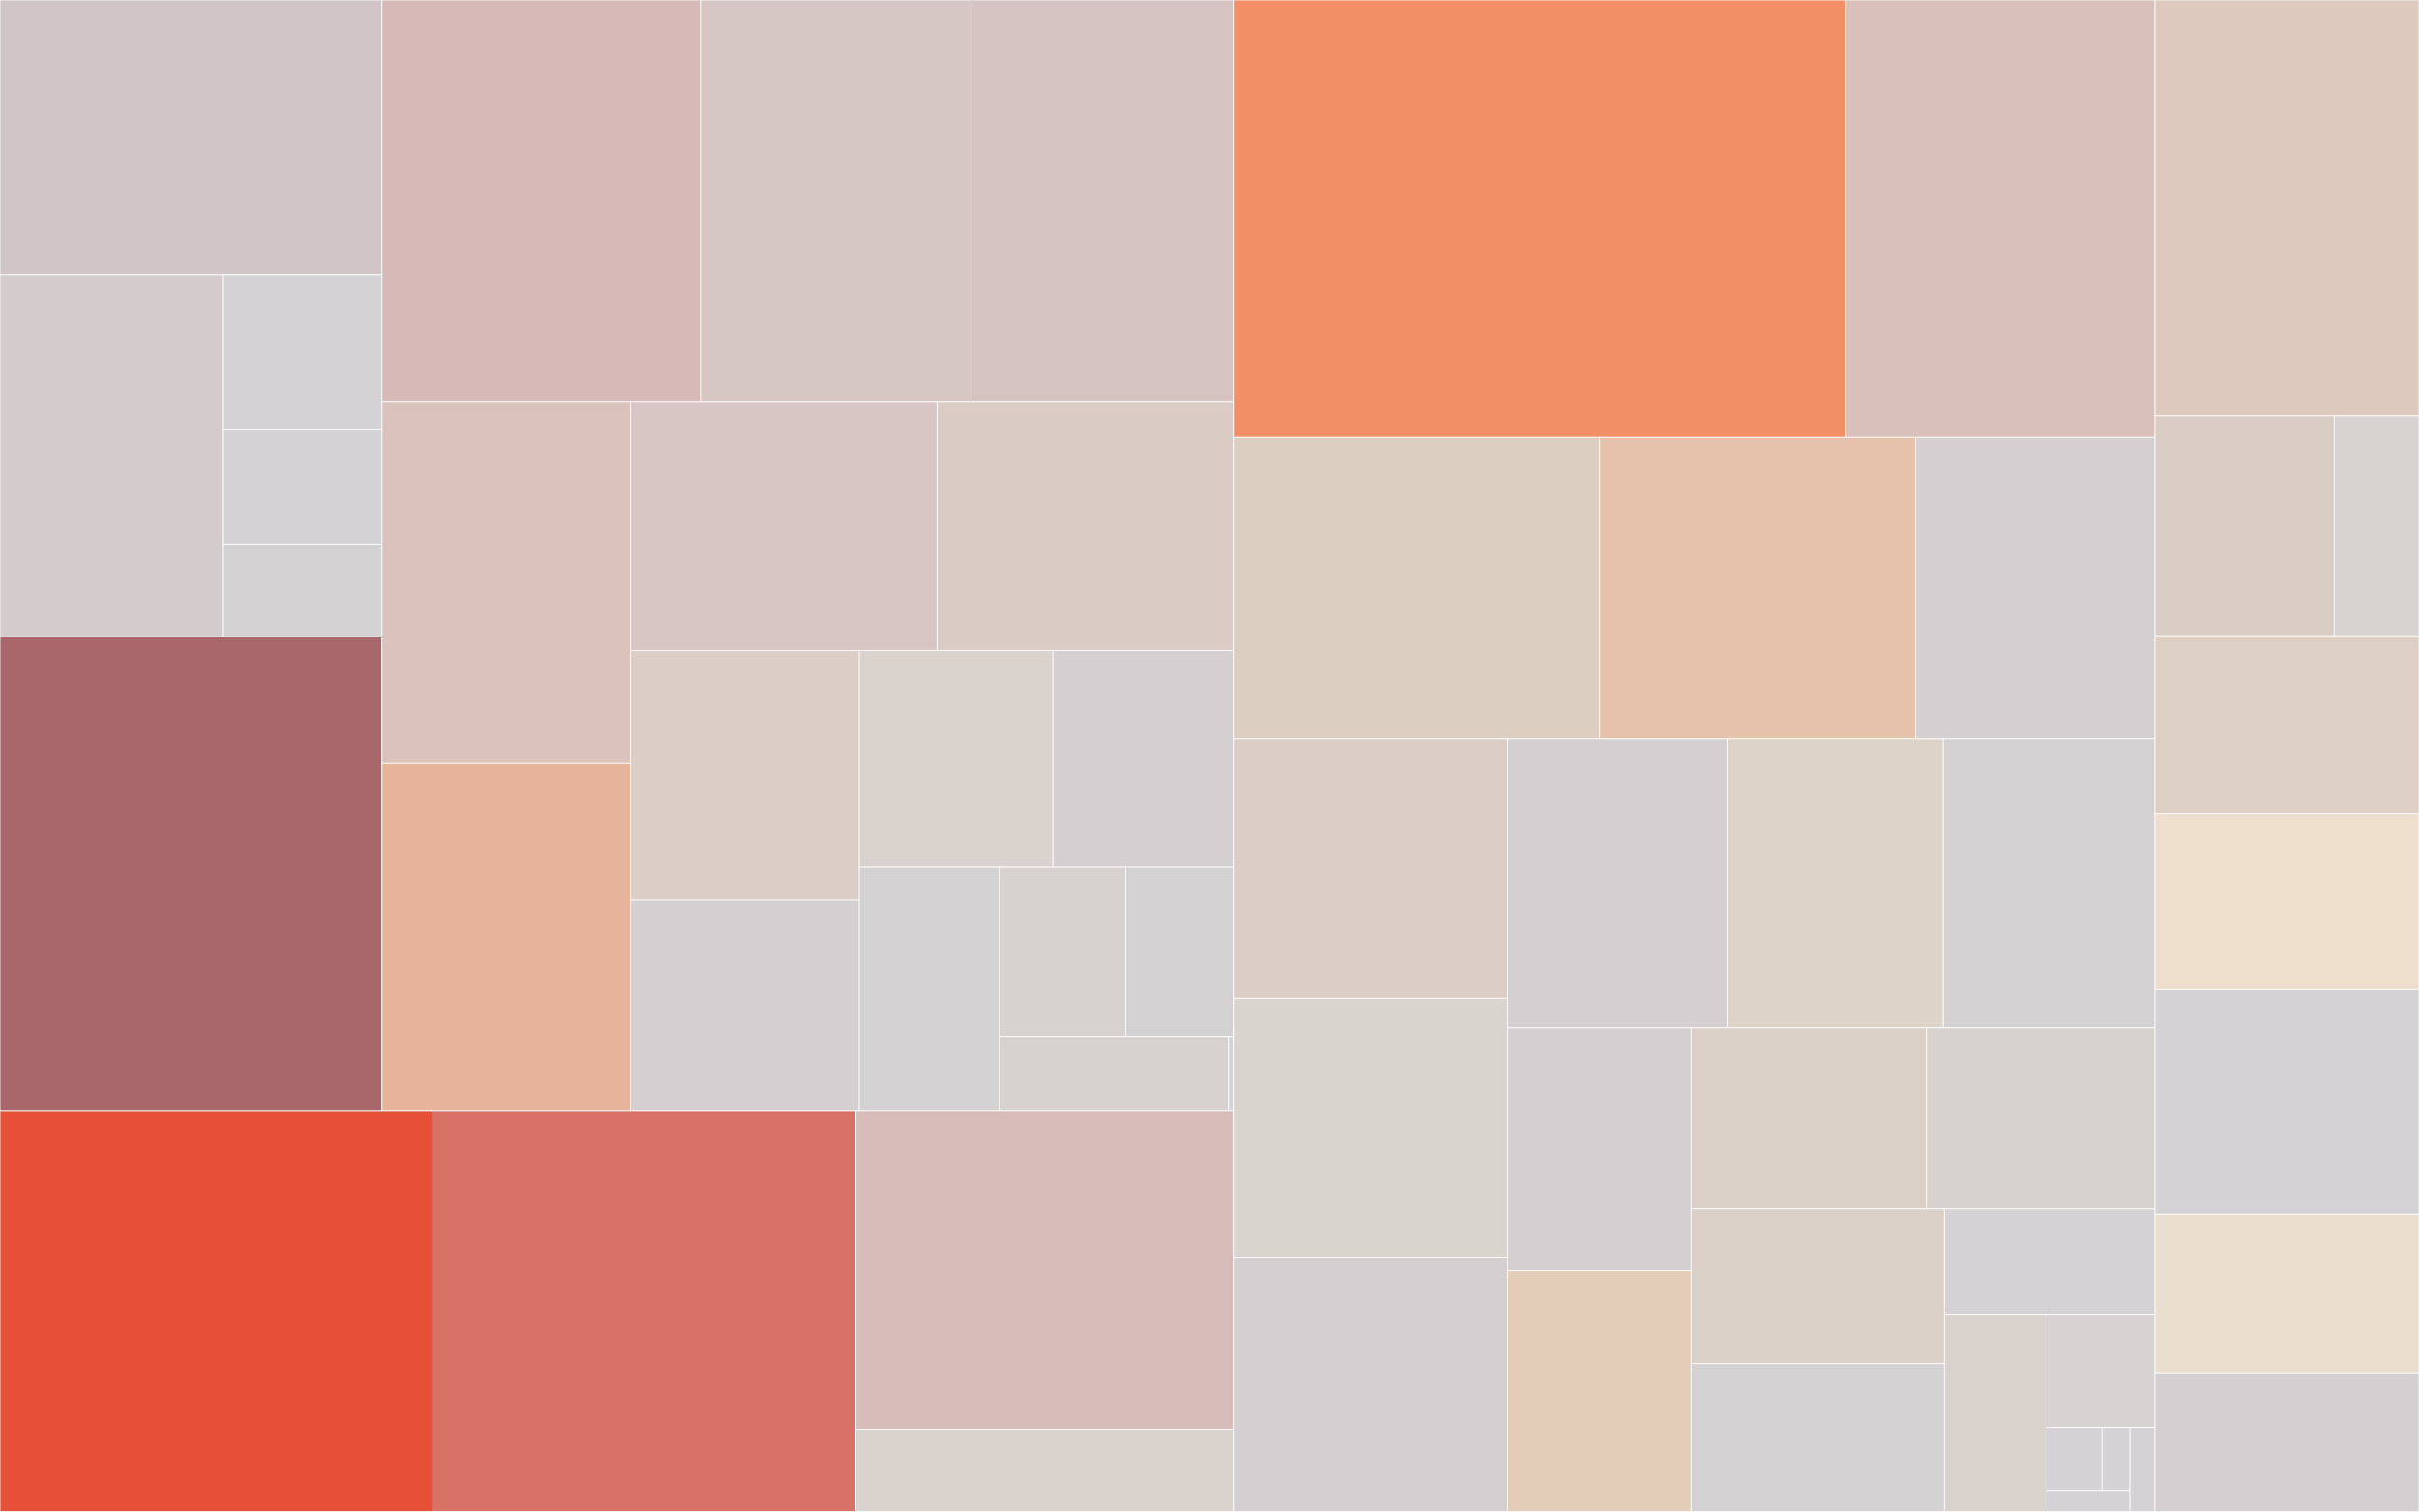
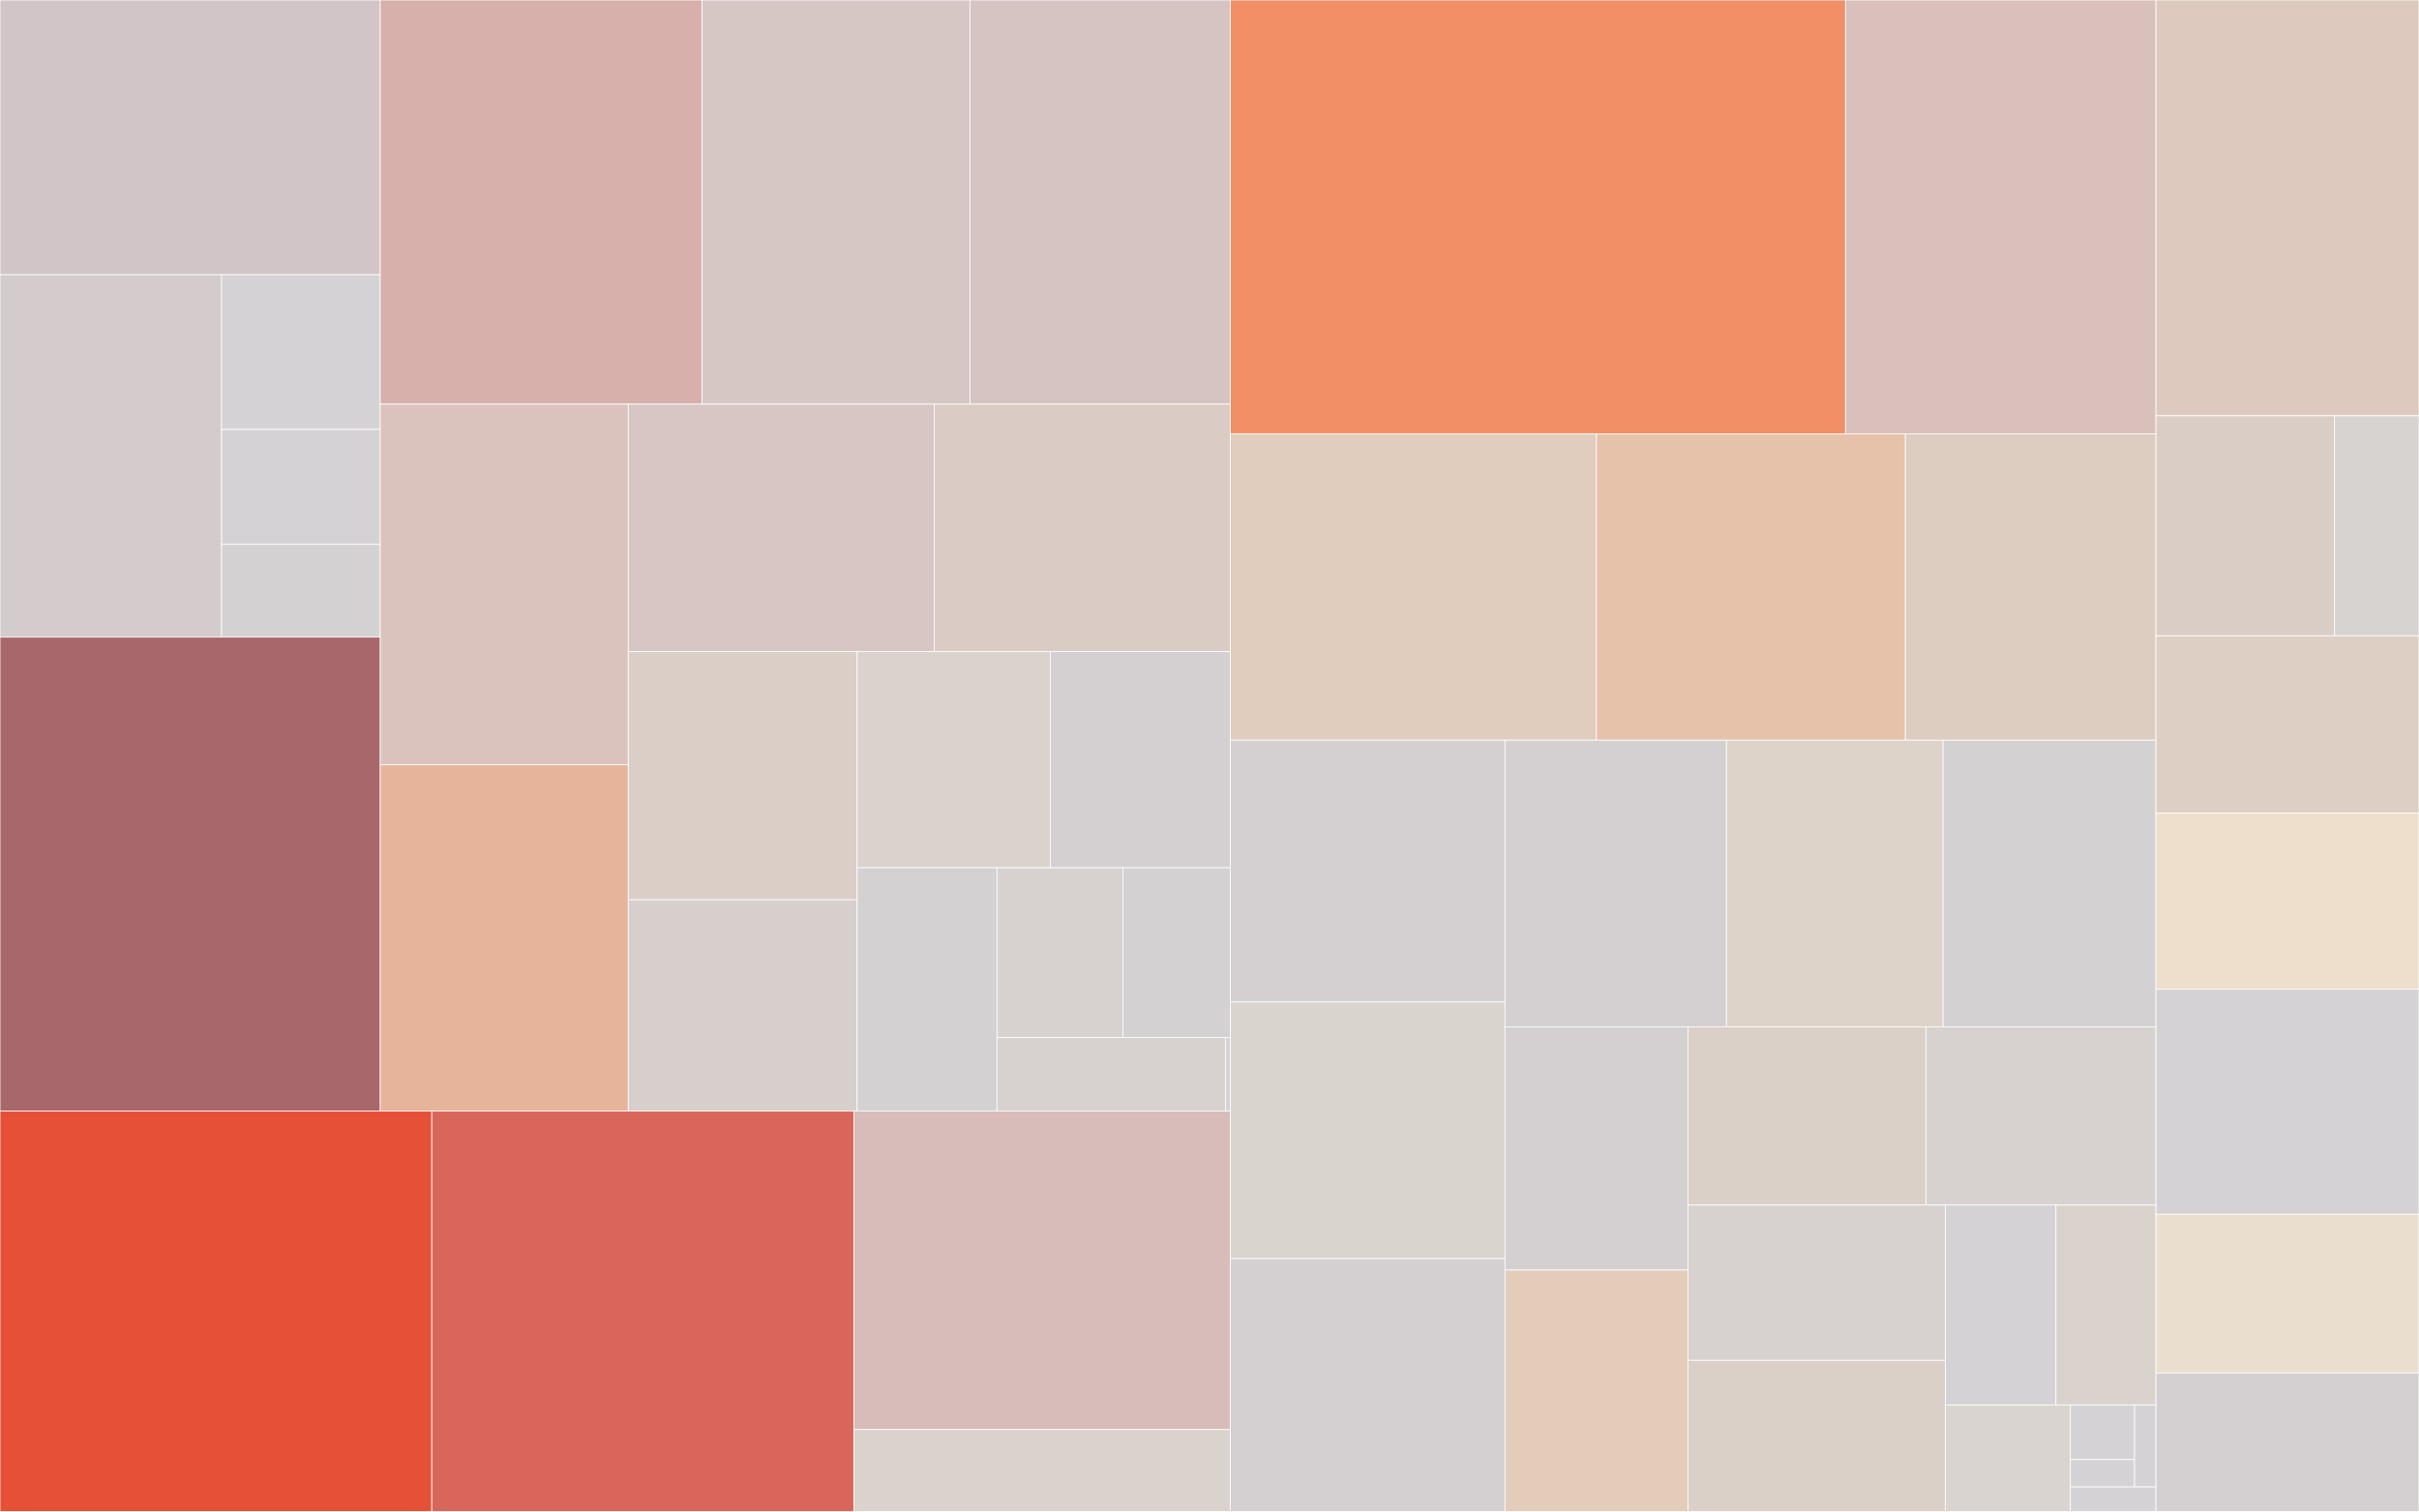
<svg xmlns="http://www.w3.org/2000/svg" viewBox="0 0 1600 1000" width="1600" height="1000" preserveAspectRatio="xMidYMid meet">
  <style>
  rect:hover { stroke: #000; stroke-width: 1.5; }
  text { font-family: -apple-system, BlinkMacSystemFont, "Segoe UI", sans-serif; fill: #1a1a1a; pointer-events: none; text-anchor: middle; dominant-baseline: middle; }
</style>
-   <rect x="0.00" y="0.00" width="252.67" height="181.69" fill="#d1c5c8" stroke="white" stroke-width="0.5" />
-   <rect x="0.00" y="181.69" width="147.23" height="239.62" fill="#d3cbcc" stroke="white" stroke-width="0.5" />
-   <rect x="147.23" y="181.69" width="105.44" height="102.28" fill="#d4d2d4" stroke="white" stroke-width="0.5" />
-   <rect x="147.23" y="283.97" width="105.44" height="75.98" fill="#d4d2d5" stroke="white" stroke-width="0.5" />
-   <rect x="147.23" y="359.95" width="105.44" height="61.37" fill="#d4d1d3" stroke="white" stroke-width="0.5" />
-   <rect x="0.00" y="421.31" width="252.67" height="313.39" fill="#a8686b" stroke="white" stroke-width="0.5" />
-   <rect x="252.67" y="0.00" width="210.69" height="266.15" fill="#d7b9b7" stroke="white" stroke-width="0.5" />
-   <rect x="463.36" y="0.00" width="178.86" height="266.15" fill="#d7c7c4" stroke="white" stroke-width="0.5" />
-   <rect x="642.22" y="0.00" width="173.65" height="266.15" fill="#d6c4c2" stroke="white" stroke-width="0.5" />
-   <rect x="252.67" y="266.15" width="164.39" height="238.97" fill="#dac3bc" stroke="white" stroke-width="0.5" />
-   <rect x="252.67" y="505.11" width="164.39" height="229.59" fill="#e6b39b" stroke="white" stroke-width="0.5" />
-   <rect x="417.06" y="266.15" width="202.69" height="164.17" fill="#d7c6c4" stroke="white" stroke-width="0.5" />
-   <rect x="619.75" y="266.15" width="196.12" height="164.17" fill="#daccc4" stroke="white" stroke-width="0.5" />
-   <rect x="417.06" y="430.32" width="151.33" height="164.92" fill="#dacec6" stroke="white" stroke-width="0.5" />
-   <rect x="417.06" y="595.24" width="151.33" height="139.47" fill="#d4d0d1" stroke="white" stroke-width="0.5" />
-   <rect x="568.38" y="430.32" width="128.05" height="143.17" fill="#dad3cd" stroke="white" stroke-width="0.5" />
-   <rect x="696.43" y="430.32" width="119.44" height="143.17" fill="#d4d0d1" stroke="white" stroke-width="0.5" />
-   <rect x="568.38" y="573.48" width="92.69" height="161.22" fill="#d4d1d2" stroke="white" stroke-width="0.5" />
-   <rect x="661.07" y="573.48" width="83.56" height="112.46" fill="#d7d2d0" stroke="white" stroke-width="0.5" />
-   <rect x="744.63" y="573.48" width="71.23" height="112.46" fill="#d4d1d3" stroke="white" stroke-width="0.5" />
-   <rect x="661.07" y="685.94" width="151.64" height="48.76" fill="#d7d2cf" stroke="white" stroke-width="0.5" />
-   <rect x="812.71" y="685.94" width="3.16" height="48.76" fill="#d4d2d5" stroke="white" stroke-width="0.5" />
-   <rect x="0.00" y="734.71" width="286.28" height="265.29" fill="#e55037" stroke="white" stroke-width="0.5" />
-   <rect x="286.28" y="734.71" width="279.89" height="265.29" fill="#d87166" stroke="white" stroke-width="0.5" />
-   <rect x="566.17" y="734.71" width="249.70" height="211.00" fill="#d8bcb9" stroke="white" stroke-width="0.5" />
-   <rect x="566.17" y="945.71" width="249.70" height="54.29" fill="#dad2cc" stroke="white" stroke-width="0.5" />
-   <rect x="815.87" y="0.00" width="405.05" height="289.43" fill="#f38f67" stroke="white" stroke-width="0.5" />
-   <rect x="1220.92" y="0.00" width="204.39" height="289.43" fill="#d9c0ba" stroke="white" stroke-width="0.5" />
-   <rect x="815.87" y="289.43" width="242.54" height="199.44" fill="#ddcec2" stroke="white" stroke-width="0.5" />
-   <rect x="1058.41" y="289.43" width="208.55" height="199.44" fill="#e6c2aa" stroke="white" stroke-width="0.5" />
-   <rect x="1266.96" y="289.43" width="158.35" height="199.44" fill="#d4d0d1" stroke="white" stroke-width="0.5" />
-   <rect x="815.87" y="488.88" width="181.14" height="171.79" fill="#dacec7" stroke="white" stroke-width="0.5" />
-   <rect x="815.87" y="660.67" width="181.14" height="170.94" fill="#dad4cf" stroke="white" stroke-width="0.5" />
-   <rect x="815.87" y="831.61" width="181.14" height="168.39" fill="#d4d0d1" stroke="white" stroke-width="0.5" />
-   <rect x="997.01" y="488.88" width="145.72" height="191.36" fill="#d4d0d1" stroke="white" stroke-width="0.5" />
-   <rect x="1142.73" y="488.88" width="142.50" height="191.36" fill="#ddd3c8" stroke="white" stroke-width="0.5" />
-   <rect x="1285.22" y="488.88" width="140.08" height="191.36" fill="#d4d1d2" stroke="white" stroke-width="0.5" />
-   <rect x="997.01" y="680.23" width="121.89" height="160.52" fill="#d4d0d1" stroke="white" stroke-width="0.5" />
-   <rect x="997.01" y="840.75" width="121.89" height="159.25" fill="#e3cdb9" stroke="white" stroke-width="0.5" />
-   <rect x="1118.90" y="680.23" width="155.78" height="119.66" fill="#dad0c8" stroke="white" stroke-width="0.5" />
-   <rect x="1274.68" y="680.23" width="150.63" height="119.66" fill="#d7d2d0" stroke="white" stroke-width="0.5" />
-   <rect x="1118.90" y="799.89" width="167.06" height="102.36" fill="#dad0c8" stroke="white" stroke-width="0.5" />
-   <rect x="1118.90" y="902.25" width="167.06" height="97.75" fill="#d4d1d3" stroke="white" stroke-width="0.5" />
-   <rect x="1285.96" y="799.89" width="139.35" height="69.65" fill="#d4d2d4" stroke="white" stroke-width="0.5" />
-   <rect x="1285.96" y="869.54" width="67.31" height="130.46" fill="#dad3cd" stroke="white" stroke-width="0.5" />
-   <rect x="1353.27" y="869.54" width="72.03" height="74.85" fill="#d7d3d2" stroke="white" stroke-width="0.5" />
-   <rect x="1353.27" y="944.40" width="36.94" height="41.70" fill="#d4d2d4" stroke="white" stroke-width="0.5" />
-   <rect x="1390.21" y="944.40" width="18.47" height="41.70" fill="#d4d2d5" stroke="white" stroke-width="0.5" />
-   <rect x="1353.27" y="986.10" width="55.41" height="13.90" fill="#d4d2d5" stroke="white" stroke-width="0.5" />
-   <rect x="1408.68" y="944.40" width="16.62" height="55.60" fill="#d4d2d5" stroke="white" stroke-width="0.5" />
-   <rect x="1425.30" y="0.00" width="174.70" height="275.13" fill="#ddc9bd" stroke="white" stroke-width="0.5" />
-   <rect x="1425.30" y="275.13" width="118.58" height="145.50" fill="#dacdc6" stroke="white" stroke-width="0.5" />
-   <rect x="1543.89" y="275.13" width="56.11" height="145.50" fill="#d7d3d1" stroke="white" stroke-width="0.5" />
-   <rect x="1425.30" y="420.63" width="174.70" height="117.28" fill="#ddcfc3" stroke="white" stroke-width="0.5" />
-   <rect x="1425.30" y="537.92" width="174.70" height="116.40" fill="#eddfcc" stroke="white" stroke-width="0.5" />
-   <rect x="1425.30" y="654.32" width="174.70" height="149.03" fill="#d4d2d5" stroke="white" stroke-width="0.5" />
-   <rect x="1425.30" y="803.35" width="174.70" height="104.94" fill="#eadecf" stroke="white" stroke-width="0.5" />
-   <rect x="1425.30" y="908.29" width="174.70" height="91.71" fill="#d4cfd0" stroke="white" stroke-width="0.5" />
+   <rect x="0.00" y="0.00" width="251.51" height="181.79" fill="#d1c5c8" stroke="white" stroke-width="0.5" />
+   <rect x="0.00" y="181.79" width="146.55" height="239.75" fill="#d3cbcc" stroke="white" stroke-width="0.5" />
+   <rect x="146.55" y="181.79" width="104.96" height="102.33" fill="#d4d2d4" stroke="white" stroke-width="0.5" />
+   <rect x="146.55" y="284.13" width="104.96" height="76.02" fill="#d4d2d5" stroke="white" stroke-width="0.5" />
+   <rect x="146.55" y="360.14" width="104.96" height="61.40" fill="#d4d1d3" stroke="white" stroke-width="0.5" />
+   <rect x="0.00" y="421.54" width="251.51" height="313.56" fill="#a8686b" stroke="white" stroke-width="0.5" />
+   <rect x="251.51" y="0.00" width="212.87" height="267.41" fill="#d8b0ab" stroke="white" stroke-width="0.5" />
+   <rect x="464.38" y="0.00" width="177.30" height="267.41" fill="#d7c7c4" stroke="white" stroke-width="0.5" />
+   <rect x="641.68" y="0.00" width="172.13" height="267.41" fill="#d6c4c2" stroke="white" stroke-width="0.5" />
+   <rect x="251.51" y="267.41" width="164.03" height="238.52" fill="#dac3bc" stroke="white" stroke-width="0.5" />
+   <rect x="251.51" y="505.93" width="164.03" height="229.17" fill="#e6b39b" stroke="white" stroke-width="0.5" />
+   <rect x="415.54" y="267.41" width="202.41" height="163.73" fill="#d7c6c4" stroke="white" stroke-width="0.5" />
+   <rect x="617.96" y="267.41" width="195.85" height="163.73" fill="#daccc4" stroke="white" stroke-width="0.5" />
+   <rect x="415.54" y="431.14" width="151.43" height="164.14" fill="#dacec6" stroke="white" stroke-width="0.5" />
+   <rect x="415.54" y="595.28" width="151.43" height="139.82" fill="#d7cfcc" stroke="white" stroke-width="0.5" />
+   <rect x="566.97" y="431.14" width="127.71" height="142.97" fill="#dad3cd" stroke="white" stroke-width="0.5" />
+   <rect x="694.68" y="431.14" width="119.12" height="142.97" fill="#d4d0d1" stroke="white" stroke-width="0.5" />
+   <rect x="566.97" y="574.11" width="92.44" height="160.99" fill="#d4d1d2" stroke="white" stroke-width="0.5" />
+   <rect x="659.42" y="574.11" width="83.34" height="112.30" fill="#d7d2d0" stroke="white" stroke-width="0.5" />
+   <rect x="742.76" y="574.11" width="71.05" height="112.30" fill="#d4d1d3" stroke="white" stroke-width="0.5" />
+   <rect x="659.42" y="686.41" width="151.24" height="48.70" fill="#d7d2cf" stroke="white" stroke-width="0.5" />
+   <rect x="810.66" y="686.41" width="3.15" height="48.70" fill="#d4d2d5" stroke="white" stroke-width="0.5" />
+   <rect x="0.00" y="735.11" width="285.56" height="264.89" fill="#e55037" stroke="white" stroke-width="0.5" />
+   <rect x="285.56" y="735.11" width="279.19" height="264.89" fill="#d9665a" stroke="white" stroke-width="0.5" />
+   <rect x="564.74" y="735.11" width="249.07" height="210.68" fill="#d8bcb9" stroke="white" stroke-width="0.5" />
+   <rect x="564.74" y="945.79" width="249.07" height="54.21" fill="#dad2cc" stroke="white" stroke-width="0.5" />
+   <rect x="813.81" y="0.00" width="406.88" height="286.97" fill="#f38f67" stroke="white" stroke-width="0.5" />
+   <rect x="1220.69" y="0.00" width="205.31" height="286.97" fill="#d9c0ba" stroke="white" stroke-width="0.5" />
+   <rect x="813.81" y="286.97" width="242.15" height="202.76" fill="#e0cdbd" stroke="white" stroke-width="0.5" />
+   <rect x="1055.96" y="286.97" width="204.32" height="202.76" fill="#e6c2aa" stroke="white" stroke-width="0.5" />
+   <rect x="1260.28" y="286.97" width="165.72" height="202.76" fill="#ddcdc1" stroke="white" stroke-width="0.5" />
+   <rect x="813.81" y="489.72" width="181.61" height="173.19" fill="#d4d0d1" stroke="white" stroke-width="0.5" />
+   <rect x="813.81" y="662.91" width="181.61" height="169.81" fill="#dad4cf" stroke="white" stroke-width="0.5" />
+   <rect x="813.81" y="832.72" width="181.61" height="167.28" fill="#d4d0d1" stroke="white" stroke-width="0.5" />
+   <rect x="995.42" y="489.72" width="146.50" height="189.57" fill="#d4d0d1" stroke="white" stroke-width="0.5" />
+   <rect x="1141.92" y="489.72" width="143.26" height="189.57" fill="#ddd3c8" stroke="white" stroke-width="0.5" />
+   <rect x="1285.18" y="489.72" width="140.83" height="189.57" fill="#d4d1d2" stroke="white" stroke-width="0.5" />
+   <rect x="995.42" y="679.30" width="121.04" height="160.99" fill="#d4d0d1" stroke="white" stroke-width="0.5" />
+   <rect x="995.42" y="840.28" width="121.04" height="159.72" fill="#e3cdb9" stroke="white" stroke-width="0.5" />
+   <rect x="1116.47" y="679.30" width="157.37" height="117.97" fill="#dad0c8" stroke="white" stroke-width="0.5" />
+   <rect x="1273.84" y="679.30" width="152.17" height="117.97" fill="#d7d2d0" stroke="white" stroke-width="0.5" />
+   <rect x="1116.47" y="797.27" width="170.29" height="102.72" fill="#d7d2d0" stroke="white" stroke-width="0.5" />
+   <rect x="1116.47" y="899.99" width="170.29" height="100.01" fill="#dad0c8" stroke="white" stroke-width="0.5" />
+   <rect x="1286.75" y="797.27" width="73.11" height="132.22" fill="#d4d2d4" stroke="white" stroke-width="0.5" />
+   <rect x="1359.86" y="797.27" width="66.15" height="132.22" fill="#dad3cd" stroke="white" stroke-width="0.5" />
+   <rect x="1286.75" y="929.48" width="82.68" height="70.52" fill="#dad4d0" stroke="white" stroke-width="0.5" />
+   <rect x="1369.43" y="929.48" width="42.43" height="36.16" fill="#d4d2d4" stroke="white" stroke-width="0.5" />
+   <rect x="1369.43" y="965.65" width="42.43" height="18.08" fill="#d4d2d5" stroke="white" stroke-width="0.5" />
+   <rect x="1411.86" y="929.48" width="14.14" height="54.24" fill="#d4d2d5" stroke="white" stroke-width="0.5" />
+   <rect x="1369.43" y="983.73" width="56.57" height="16.27" fill="#d4d2d5" stroke="white" stroke-width="0.5" />
+   <rect x="1426.01" y="0.00" width="173.99" height="275.13" fill="#ddc9bd" stroke="white" stroke-width="0.5" />
+   <rect x="1426.01" y="275.13" width="118.10" height="145.50" fill="#dacdc6" stroke="white" stroke-width="0.5" />
+   <rect x="1544.11" y="275.13" width="55.89" height="145.50" fill="#d7d3d1" stroke="white" stroke-width="0.5" />
+   <rect x="1426.01" y="420.63" width="173.99" height="117.28" fill="#ddcfc3" stroke="white" stroke-width="0.5" />
+   <rect x="1426.01" y="537.92" width="173.99" height="116.40" fill="#eddfcc" stroke="white" stroke-width="0.5" />
+   <rect x="1426.01" y="654.32" width="173.99" height="149.03" fill="#d4d2d5" stroke="white" stroke-width="0.5" />
+   <rect x="1426.01" y="803.35" width="173.99" height="104.94" fill="#eadecf" stroke="white" stroke-width="0.5" />
+   <rect x="1426.01" y="908.29" width="173.99" height="91.71" fill="#d4cfd0" stroke="white" stroke-width="0.5" />
</svg>
